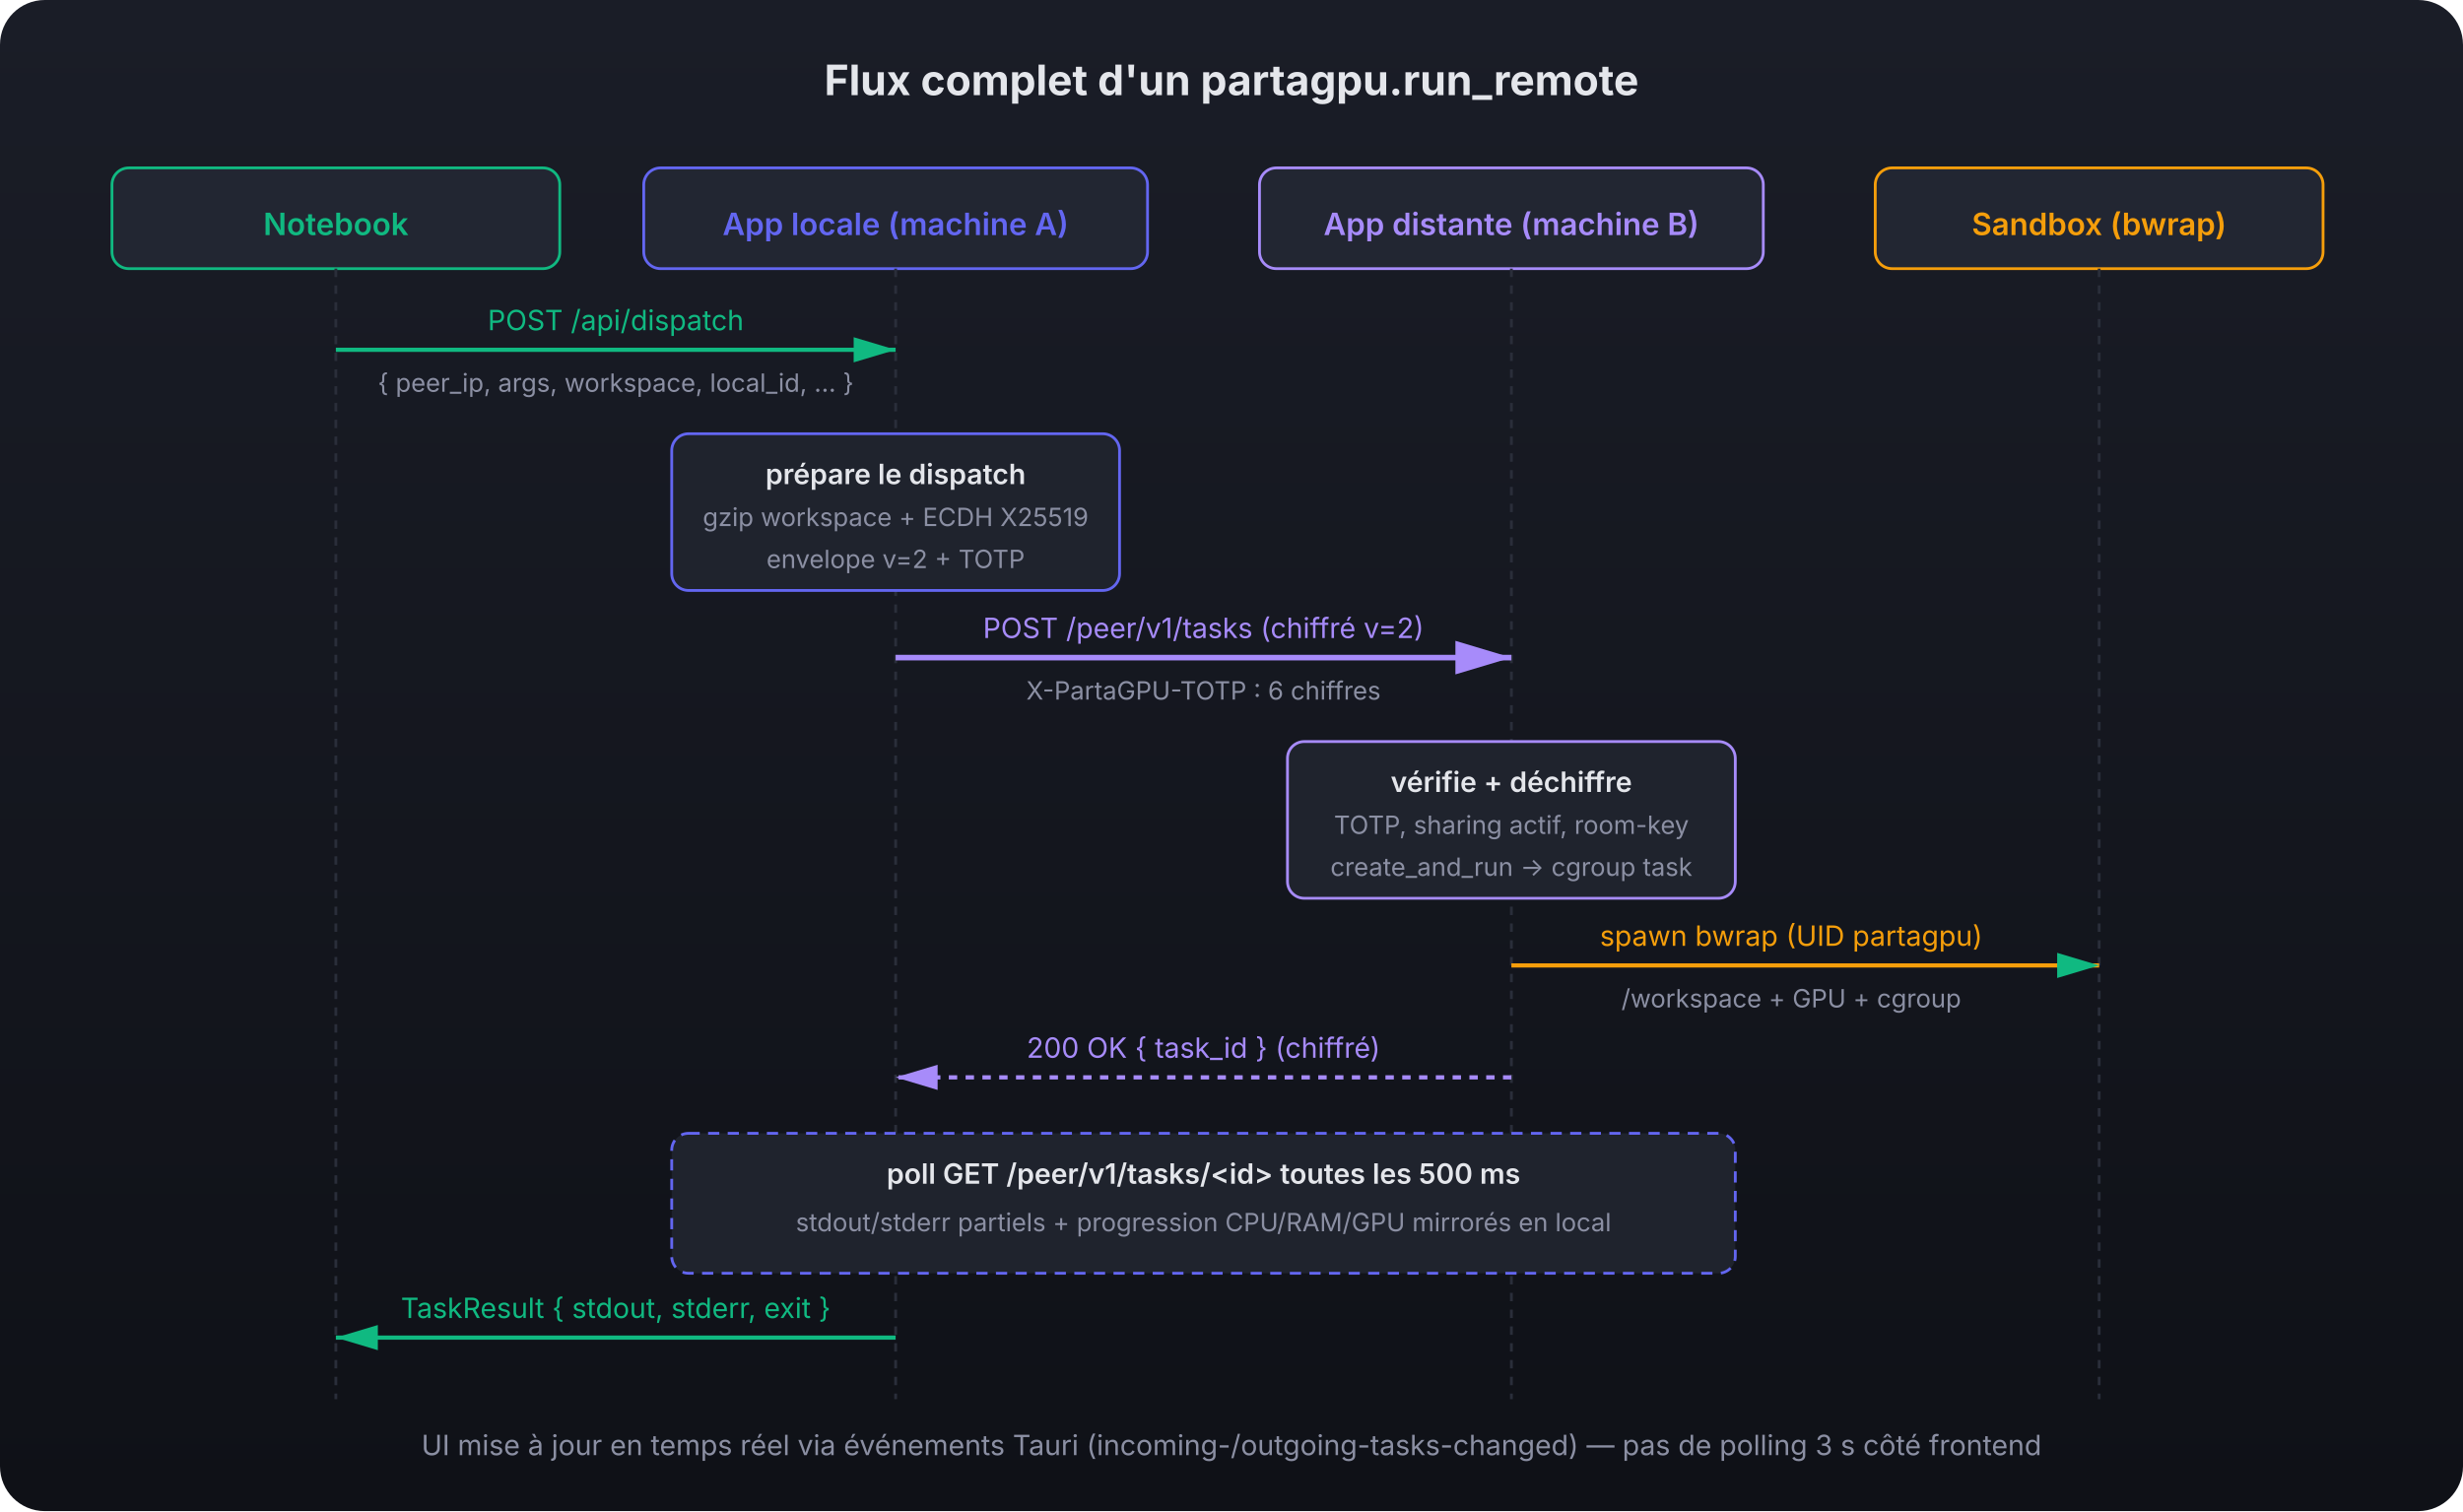
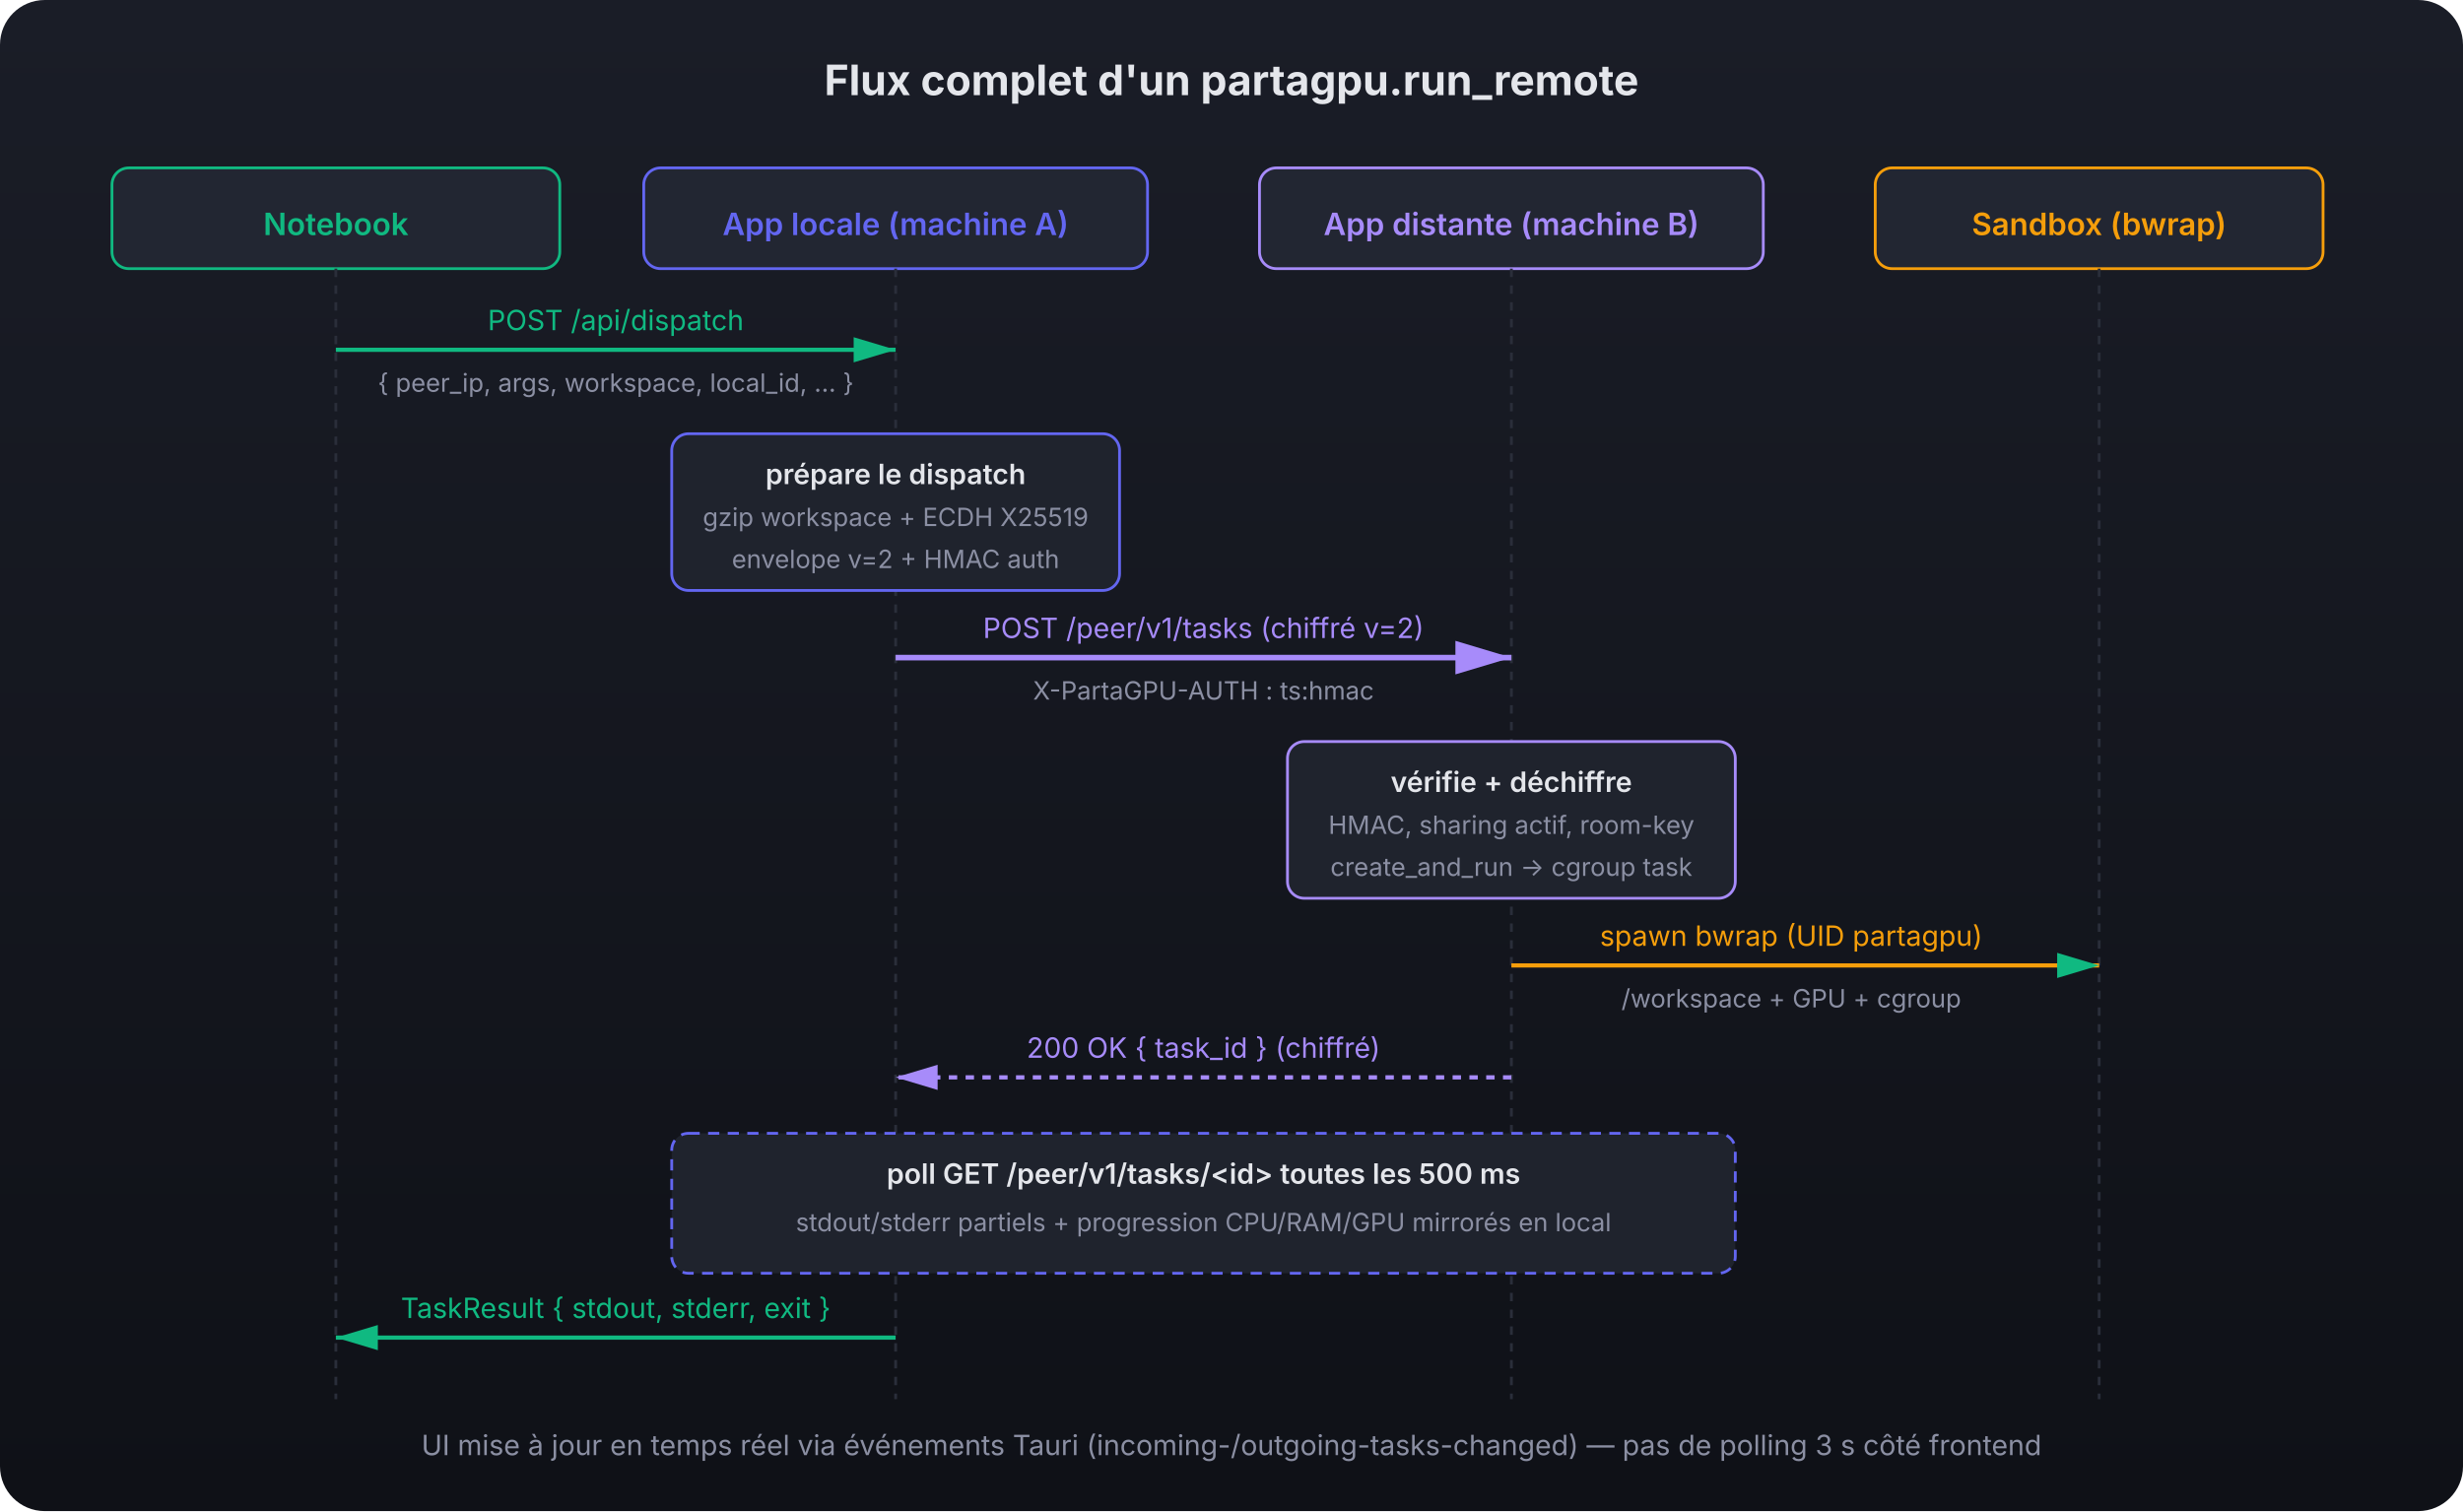
<svg xmlns="http://www.w3.org/2000/svg" viewBox="0 0 880 540" font-family="Inter, system-ui, sans-serif">
  <defs>
    <linearGradient id="bg-rr" x1="0" y1="0" x2="0" y2="1">
      <stop offset="0%" stop-color="#1a1d27" />
      <stop offset="100%" stop-color="#0f1117" />
    </linearGradient>
    <filter id="sh-rr">
      <feDropShadow dx="0" dy="2" stdDeviation="3" flood-color="#000" flood-opacity="0.25" />
    </filter>
    <marker id="arr-rr" viewBox="0 0 10 6" refX="10" refY="3" markerWidth="10" markerHeight="6" orient="auto-start-reverse">
      <path d="M0,0 L10,3 L0,6 Z" fill="#a78bfa" />
    </marker>
    <marker id="arr-rr-back" viewBox="0 0 10 6" refX="10" refY="3" markerWidth="10" markerHeight="6" orient="auto-start-reverse">
      <path d="M0,0 L10,3 L0,6 Z" fill="#10b981" />
    </marker>
  </defs>
  <rect width="880" height="540" rx="16" fill="url(#bg-rr)" />
  <text x="440" y="34" text-anchor="middle" fill="#e4e6eb" font-size="15" font-weight="700">Flux complet d'un partagpu.run_remote</text>
  <g font-size="11" font-weight="600">
    <rect x="40" y="60" width="160" height="36" rx="6" fill="#222632" stroke="#10b981" />
    <text x="120" y="84" text-anchor="middle" fill="#10b981">Notebook</text>
    <rect x="230" y="60" width="180" height="36" rx="6" fill="#222632" stroke="#6366f1" />
    <text x="320" y="84" text-anchor="middle" fill="#6366f1">App locale (machine A)</text>
    <rect x="450" y="60" width="180" height="36" rx="6" fill="#222632" stroke="#a78bfa" />
    <text x="540" y="84" text-anchor="middle" fill="#a78bfa">App distante (machine B)</text>
    <rect x="670" y="60" width="160" height="36" rx="6" fill="#222632" stroke="#f59e0b" />
    <text x="750" y="84" text-anchor="middle" fill="#f59e0b">Sandbox (bwrap)</text>
  </g>
  <line x1="120" y1="96" x2="120" y2="500" stroke="#2a2e3a" stroke-width="1" stroke-dasharray="3,3" />
  <line x1="320" y1="96" x2="320" y2="500" stroke="#2a2e3a" stroke-width="1" stroke-dasharray="3,3" />
  <line x1="540" y1="96" x2="540" y2="500" stroke="#2a2e3a" stroke-width="1" stroke-dasharray="3,3" />
  <line x1="750" y1="96" x2="750" y2="500" stroke="#2a2e3a" stroke-width="1" stroke-dasharray="3,3" />
  <line x1="120" y1="125" x2="320" y2="125" stroke="#10b981" stroke-width="1.5" marker-end="url(#arr-rr-back)" />
  <text x="220" y="118" text-anchor="middle" fill="#10b981" font-size="10">POST /api/dispatch</text>
  <text x="220" y="140" text-anchor="middle" fill="#8b8fa3" font-size="9">{ peer_ip, args, workspace, local_id, … }</text>
  <rect x="240" y="155" width="160" height="56" rx="6" fill="#1f232d" stroke="#6366f1" stroke-width="1" />
  <text x="320" y="173" text-anchor="middle" fill="#e4e6eb" font-size="10" font-weight="600">prépare le dispatch</text>
  <text x="320" y="188" text-anchor="middle" fill="#8b8fa3" font-size="9">gzip workspace + ECDH X25519</text>
-   <text x="320" y="203" text-anchor="middle" fill="#8b8fa3" font-size="9">envelope v=2 + TOTP</text>
+   <text x="320" y="203" text-anchor="middle" fill="#8b8fa3" font-size="9">envelope v=2 + HMAC auth</text>
  <line x1="320" y1="235" x2="540" y2="235" stroke="#a78bfa" stroke-width="2" marker-end="url(#arr-rr)" />
  <text x="430" y="228" text-anchor="middle" fill="#a78bfa" font-size="10">POST /peer/v1/tasks (chiffré v=2)</text>
-   <text x="430" y="250" text-anchor="middle" fill="#8b8fa3" font-size="9">X-PartaGPU-TOTP : 6 chiffres</text>
+   <text x="430" y="250" text-anchor="middle" fill="#8b8fa3" font-size="9">X-PartaGPU-AUTH : ts:hmac</text>
  <rect x="460" y="265" width="160" height="56" rx="6" fill="#1f232d" stroke="#a78bfa" stroke-width="1" />
  <text x="540" y="283" text-anchor="middle" fill="#e4e6eb" font-size="10" font-weight="600">vérifie + déchiffre</text>
-   <text x="540" y="298" text-anchor="middle" fill="#8b8fa3" font-size="9">TOTP, sharing actif, room-key</text>
+   <text x="540" y="298" text-anchor="middle" fill="#8b8fa3" font-size="9">HMAC, sharing actif, room-key</text>
  <text x="540" y="313" text-anchor="middle" fill="#8b8fa3" font-size="9">create_and_run → cgroup task</text>
  <line x1="540" y1="345" x2="750" y2="345" stroke="#f59e0b" stroke-width="1.5" marker-end="url(#arr-rr-back)" />
  <text x="640" y="338" text-anchor="middle" fill="#f59e0b" font-size="10">spawn bwrap (UID partagpu)</text>
  <text x="640" y="360" text-anchor="middle" fill="#8b8fa3" font-size="9">/workspace + GPU + cgroup</text>
  <line x1="540" y1="385" x2="320" y2="385" stroke="#a78bfa" stroke-width="1.5" stroke-dasharray="3,3" marker-end="url(#arr-rr)" />
  <text x="430" y="378" text-anchor="middle" fill="#a78bfa" font-size="10">200 OK { task_id } (chiffré)</text>
  <rect x="240" y="405" width="380" height="50" rx="6" fill="#1f232d" stroke="#6366f1" stroke-width="1" stroke-dasharray="4,3" />
  <text x="430" y="423" text-anchor="middle" fill="#e4e6eb" font-size="10" font-weight="600">poll GET /peer/v1/tasks/&lt;id&gt;  toutes les 500 ms</text>
  <text x="430" y="440" text-anchor="middle" fill="#8b8fa3" font-size="9">stdout/stderr partiels + progression CPU/RAM/GPU mirrorés en local</text>
  <line x1="320" y1="478" x2="120" y2="478" stroke="#10b981" stroke-width="1.5" marker-end="url(#arr-rr-back)" />
  <text x="220" y="471" text-anchor="middle" fill="#10b981" font-size="10">TaskResult { stdout, stderr, exit }</text>
  <text x="440" y="520" text-anchor="middle" fill="#8b8fa3" font-size="10">UI mise à jour en temps réel via événements Tauri (incoming-/outgoing-tasks-changed) — pas de polling 3 s côté frontend</text>
</svg>
